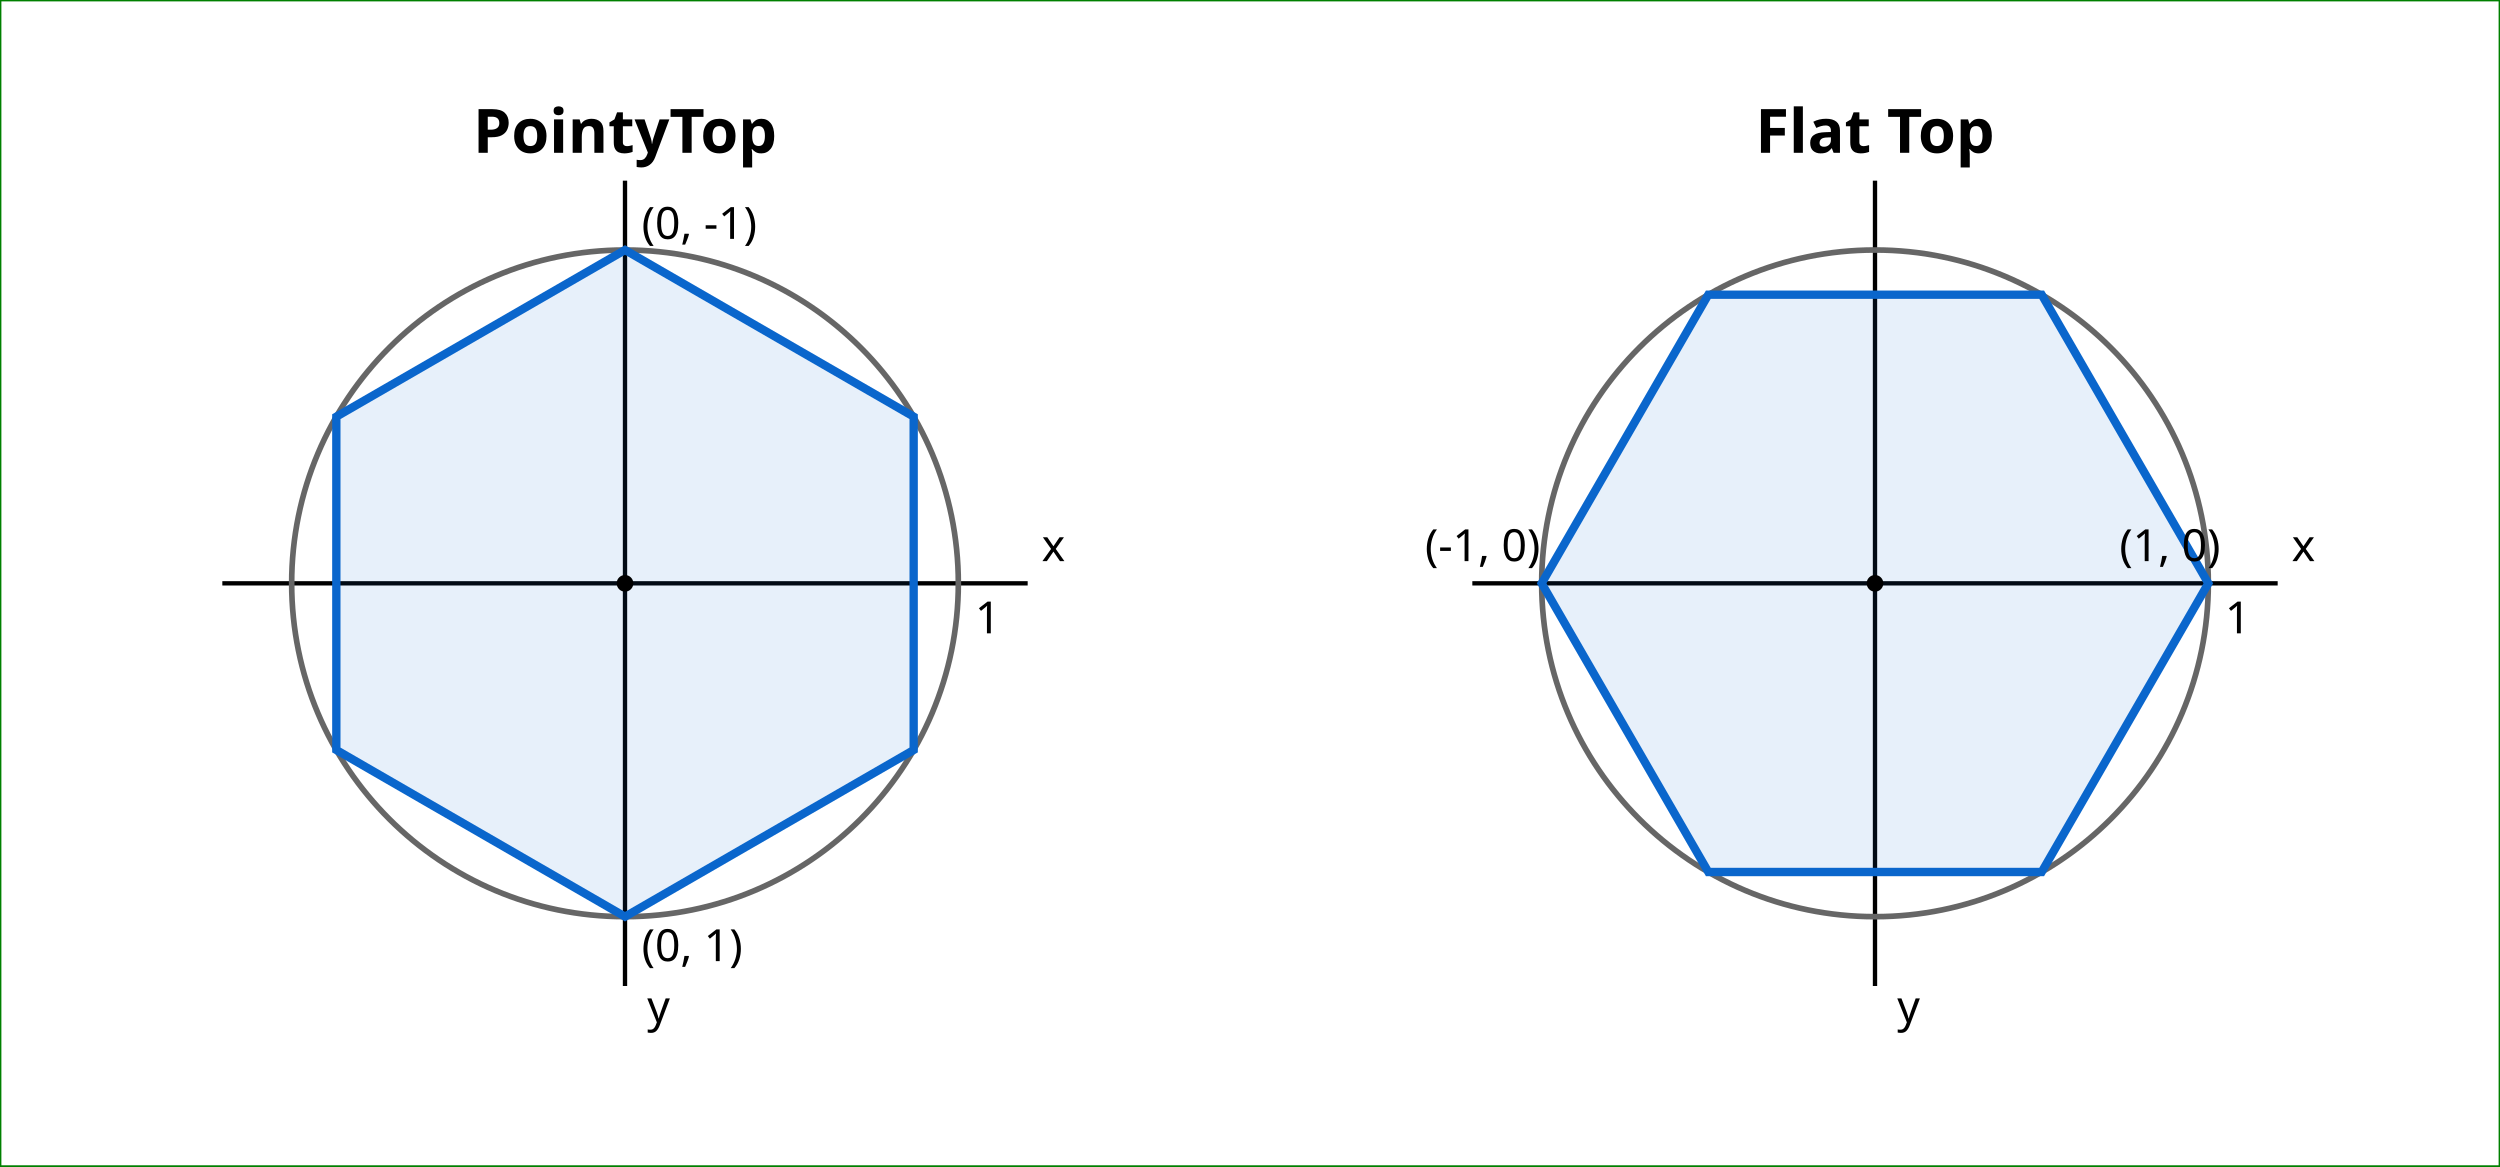
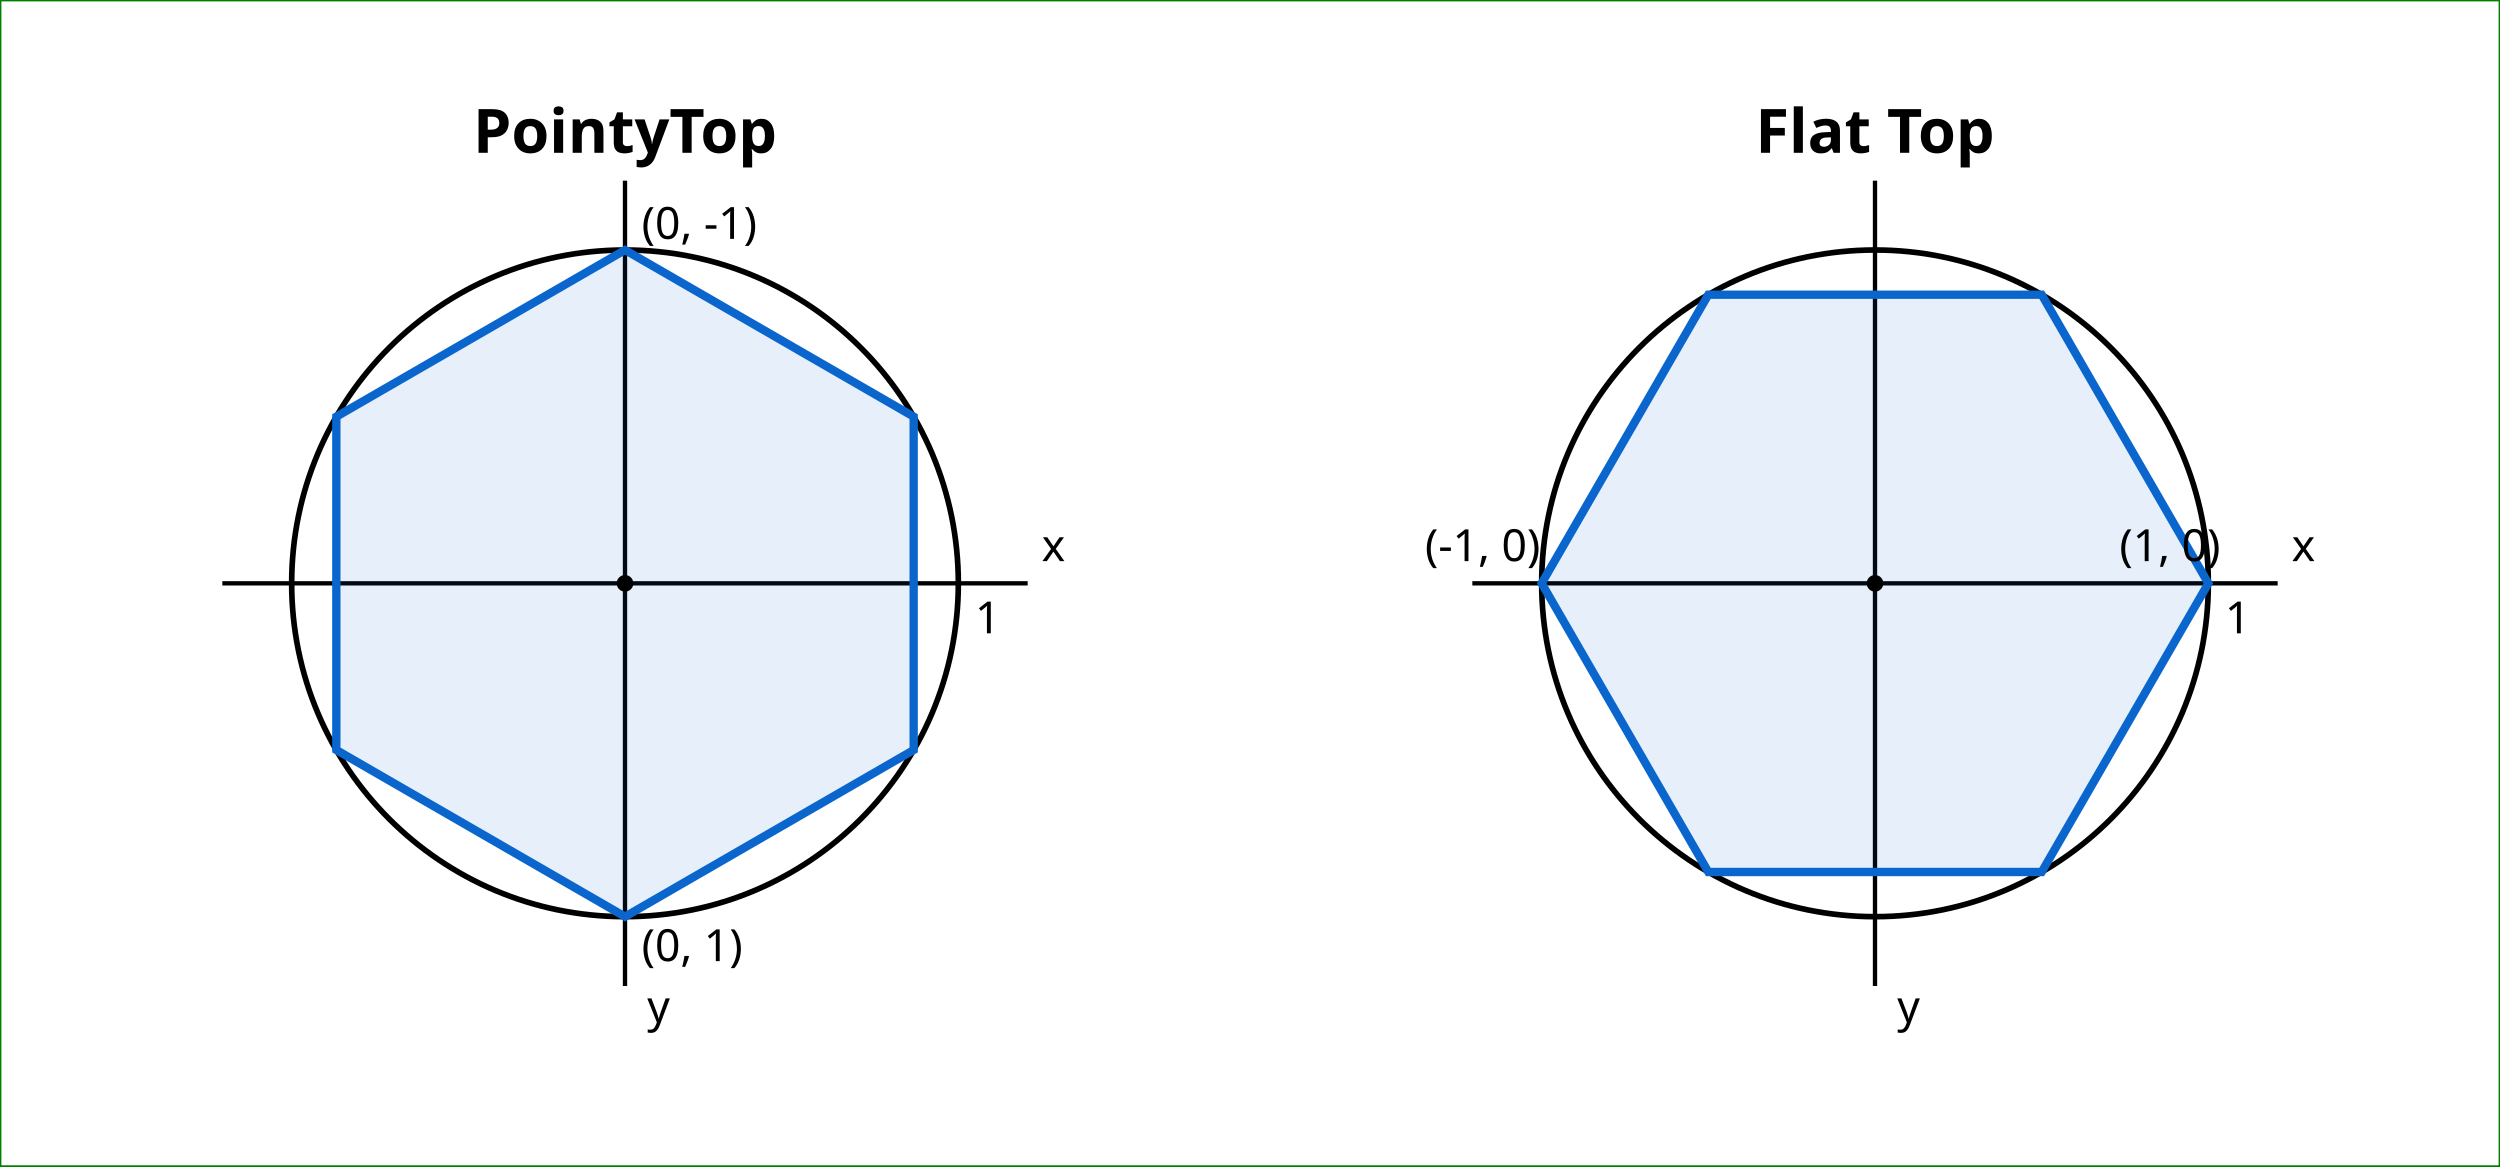
<svg xmlns="http://www.w3.org/2000/svg" width="900" height="420" viewBox="0 0 900 420">
  <style>
    text {
      font-family: system-ui, sans-serif;
-       fill: black;
+       fill: currentColor;
    }
    .axis, .tick {
      stroke: black;
      stroke-width: 0.013;
    }
    .circle {
-       stroke: #666;
+       stroke: currentColor;
      stroke-width: 0.017;
      fill: none;
    }
    .hex {
      stroke: #0a66cc;
      stroke-width: 0.025;
      fill: rgba(10, 102, 204, 0.10);
    }
    .label {
      font-size: 22px;
      font-weight: 600;
    }
    .small {
      font-size: 16px;
    }
  </style>
  <rect width="900" height="420" stroke="green" fill="none" />
  <defs>
    <marker id="arrow" viewBox="0 0 10 10" refX="8" refY="5" markerWidth="0.058" markerHeight="0.058" orient="auto-start-reverse">
      <path d="M 0 0 L 10 5 L 0 10 z" fill="black" />
    </marker>
  </defs>
  <g transform="translate(225 210)">
    <text class="label" x="0" y="-155" text-anchor="middle">PointyTop</text>
    <g transform="scale(120)">
      <line class="axis" x1="-1.208" y1="0" x2="1.208" y2="0" marker-end="url(#arrow)" />
      <line class="axis" x1="0" y1="-1.208" x2="0" y2="1.208" marker-end="url(#arrow)" />
      <circle class="circle" cx="0" cy="0" r="1" />
      <polygon class="hex" points="           0,-1           0.866,-0.5           0.866,0.5           0,1           -0.866,0.5           -0.866,-0.5         " />
      <circle cx="0" cy="0" r="0.025" fill="black" />
    </g>
    <text class="small" x="150" y="-8">x</text>
    <text class="small" x="8" y="158">y</text>
    <text class="small" x="6" y="-124">(0, -1)</text>
    <text class="small" x="6" y="136">(0, 1)</text>
    <text class="small" x="126" y="18">1</text>
  </g>
  <g transform="translate(675 210)">
    <text class="label" x="0" y="-155" text-anchor="middle">Flat Top</text>
    <g transform="scale(120)">
      <line class="axis" x1="-1.208" y1="0" x2="1.208" y2="0" marker-end="url(#arrow)" />
      <line class="axis" x1="0" y1="-1.208" x2="0" y2="1.208" marker-end="url(#arrow)" />
      <circle class="circle" cx="0" cy="0" r="1" />
      <polygon class="hex" points="           -1,0           -0.5,-0.866           0.5,-0.866           1,0           0.5,0.866           -0.5,0.866         " />
      <circle cx="0" cy="0" r="0.025" fill="black" />
    </g>
    <text class="small" x="150" y="-8">x</text>
    <text class="small" x="8" y="158">y</text>
    <text class="small" x="-162" y="-8">(-1, 0)</text>
    <text class="small" x="88" y="-8">(1, 0)</text>
    <text class="small" x="126" y="18">1</text>
  </g>
</svg>
